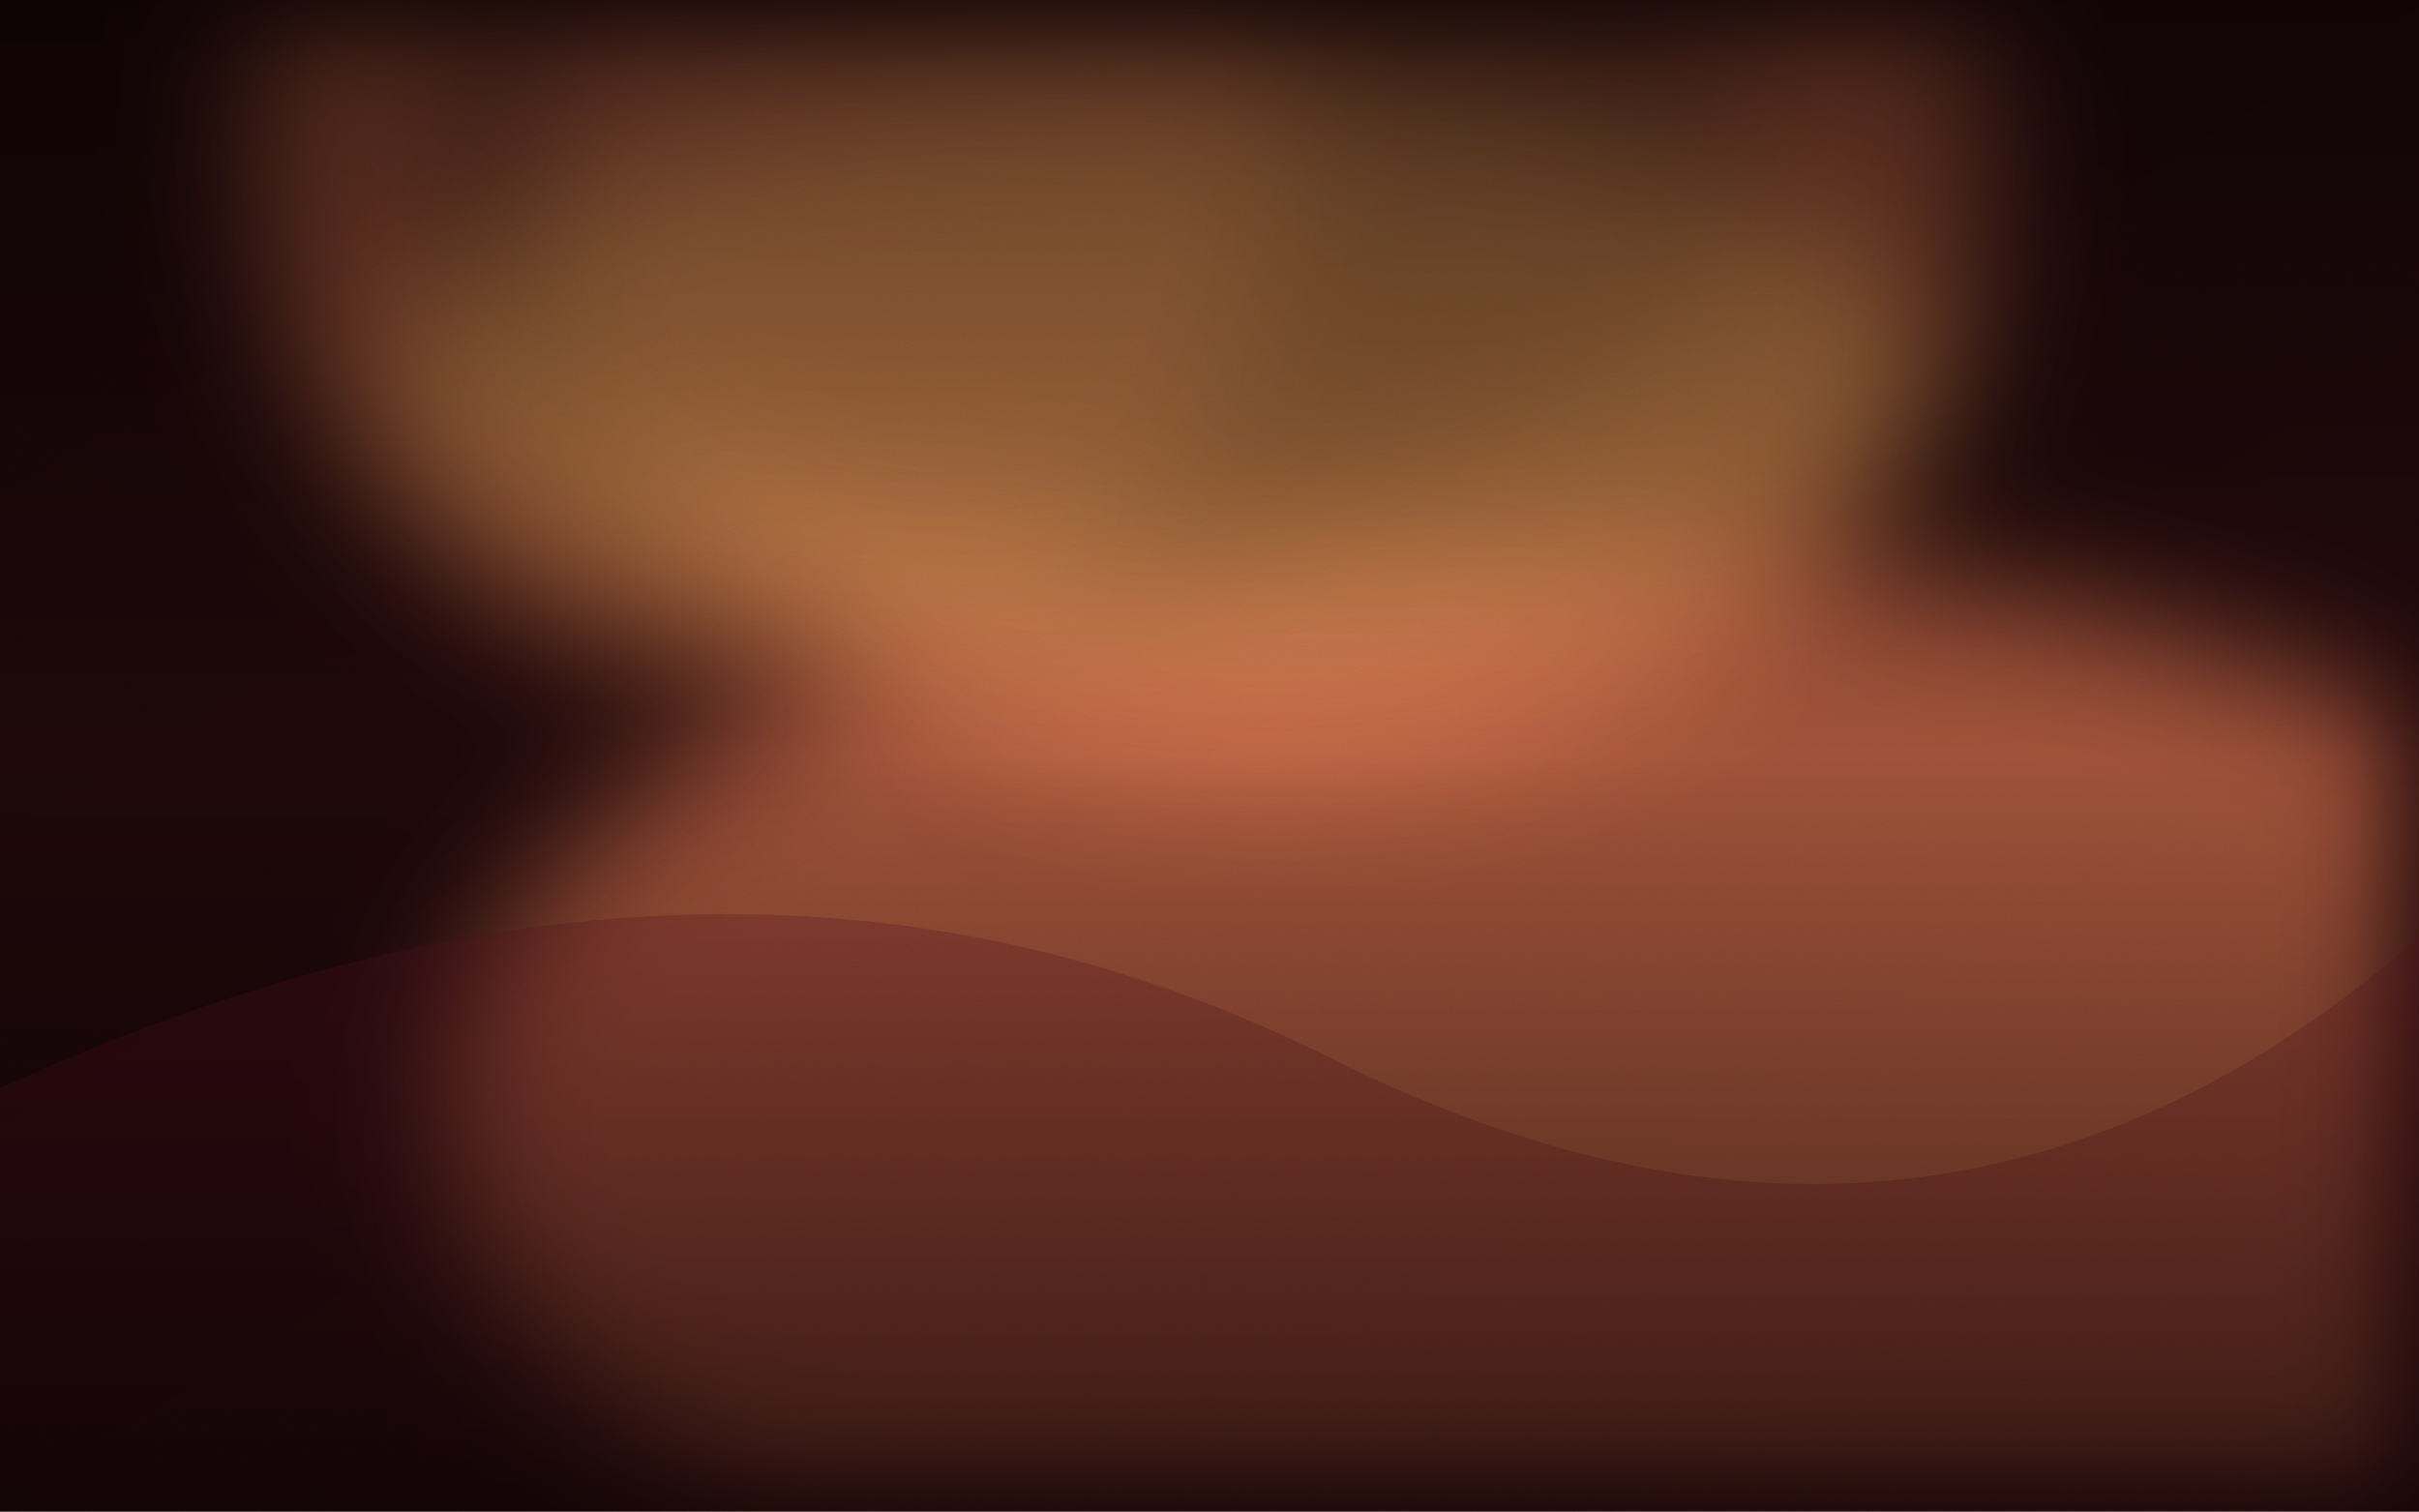
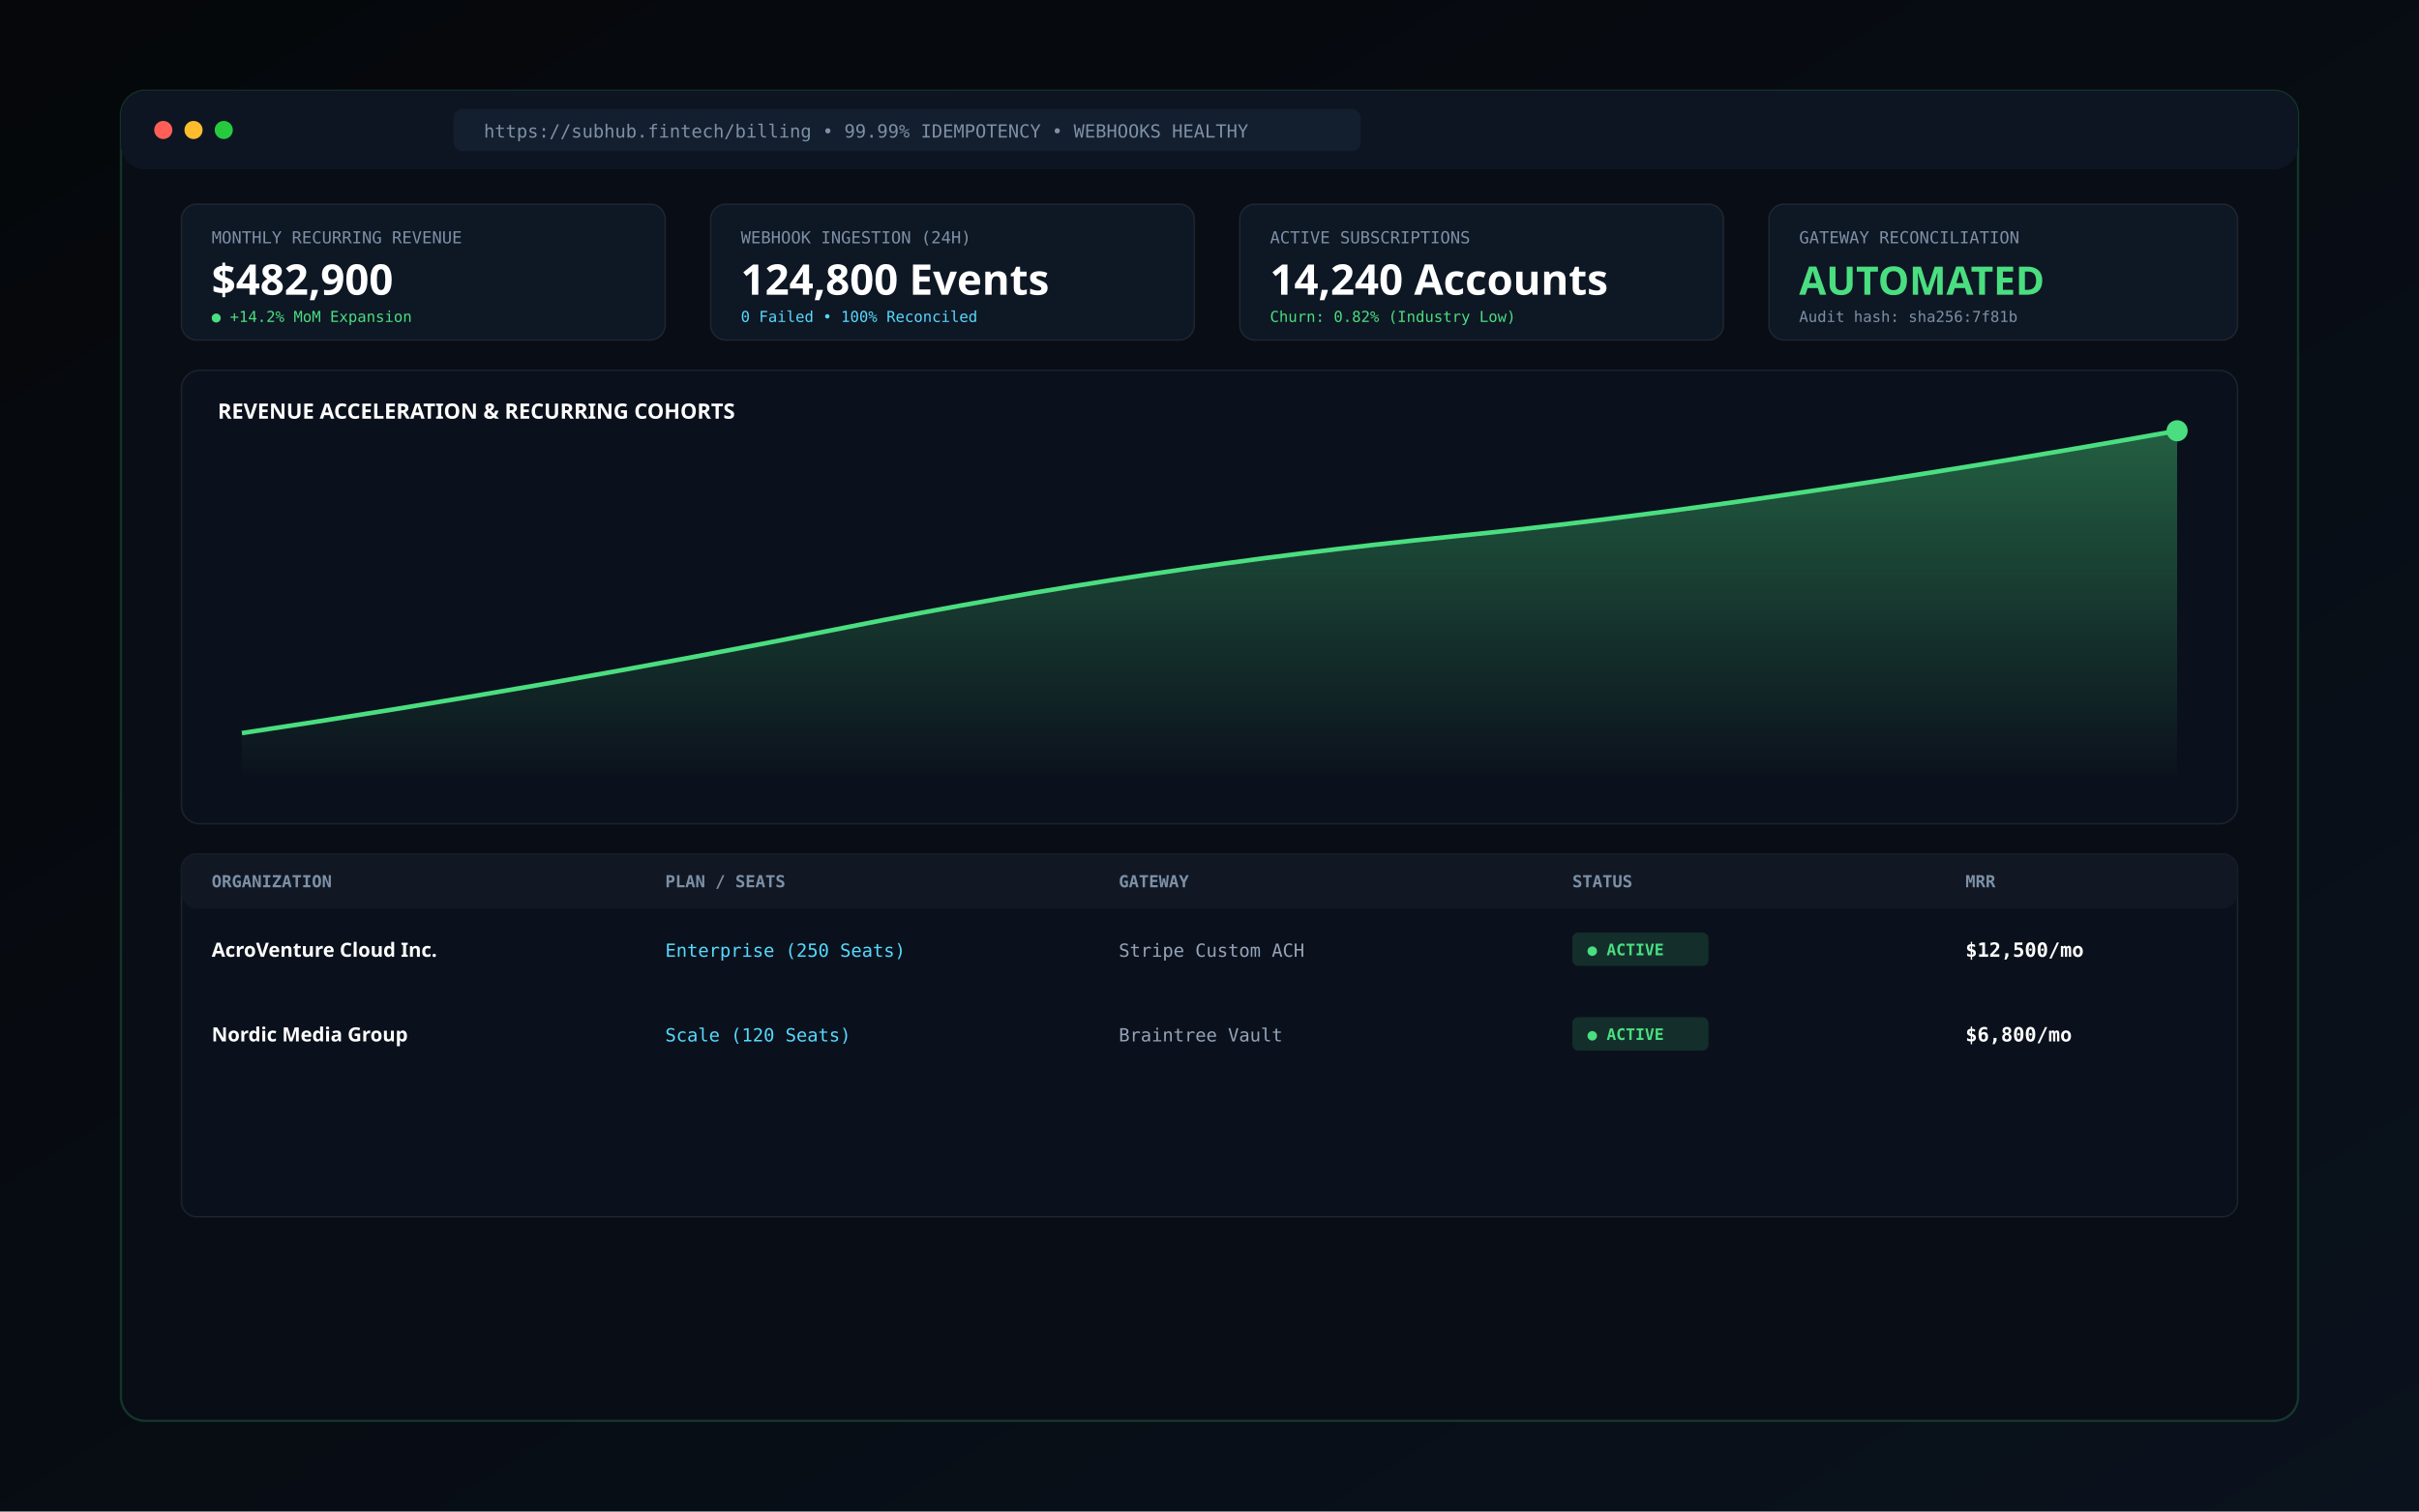
- <svg xmlns="http://www.w3.org/2000/svg" viewBox="0 0 1600 1000" width="1600" height="1000" role="img" aria-label="web-3 cover">
+ <svg xmlns="http://www.w3.org/2000/svg" viewBox="0 0 1600 1000" width="1600" height="1000">
  <defs>
-     <linearGradient id="bg" x1="0" y1="0" x2="1" y2="1">
-       <stop offset="0" stop-color="#1b0709" />
-       <stop offset="1" stop-color="#240a0d" />
+     <linearGradient id="bgW3" x1="0" y1="0" x2="1" y2="1">
+       <stop offset="0%" stop-color="#05070a" />
+       <stop offset="100%" stop-color="#0a121d" />
    </linearGradient>
-     <radialGradient id="core">
-       <stop offset="0" stop-color="#ffffff" stop-opacity="0.95" />
-       <stop offset="1" stop-color="#ff8a5b" stop-opacity="0" />
-     </radialGradient>
-     <filter id="soft" x="-30%" y="-30%" width="160%" height="160%">
-       <feGaussianBlur stdDeviation="45" />
-     </filter>
-     <filter id="grain">
-       <feTurbulence type="fractalNoise" baseFrequency="0.9" numOctaves="3" stitchTiles="stitch" />
-       <feColorMatrix type="saturate" values="0" />
-     </filter>
-     <linearGradient id="vig" x1="0" y1="0" x2="0" y2="1">
-       <stop offset="0" stop-color="#000" stop-opacity="0.45" />
-       <stop offset="0.5" stop-color="#000" stop-opacity="0" />
-       <stop offset="1" stop-color="#000" stop-opacity="0.6" />
+     <linearGradient id="mrrGrad" x1="0" y1="0" x2="0" y2="1">
+       <stop offset="0%" stop-color="#4ade80" stop-opacity="0.38" />
+       <stop offset="100%" stop-color="#4ade80" stop-opacity="0" />
    </linearGradient>
  </defs>
-   <rect width="1600" height="1000" fill="url(#bg)" />
-   <g filter="url(#soft)">
-     <ellipse cx="839.36" cy="109.21" rx="478.65" ry="410.13" fill="#ff8a5b" opacity="0.45" />
-     <ellipse cx="507.8" cy="80.33" rx="341.68" ry="368.03" fill="#ff8a5b" opacity="0.45" />
-     <ellipse cx="713.56" cy="109.58" rx="464.52" ry="237.84" fill="#240a0d" opacity="0.31" />
-     <ellipse cx="1048.83" cy="738.94" rx="755.35" ry="374.78" fill="#ff8a5b" opacity="0.56" />
-     <ellipse cx="770.29" cy="246.8" rx="507.42" ry="184.81" fill="#ffd166" opacity="0.3" />
+   <rect width="1600" height="1000" fill="url(#bgW3)" />
+   <g transform="translate(80, 60)">
+     <rect width="1440" height="880" rx="16" fill="#080d16" stroke="rgba(74,222,128,0.2)" stroke-width="1.5" />
+     <rect width="1440" height="52" rx="16" fill="#0d1522" />
+     <circle cx="28" cy="26" r="6" fill="#ff5f56" />
+     <circle cx="48" cy="26" r="6" fill="#ffbd2e" />
+     <circle cx="68" cy="26" r="6" fill="#27c93f" />
+     <rect x="220" y="12" width="600" height="28" rx="6" fill="#131e2e" />
+     <text x="240" y="31" font-family="monospace" font-size="12" fill="#7d90a6">https://subhub.fintech/billing • 99.99% IDEMPOTENCY • WEBHOOKS HEALTHY</text>
+     <g transform="translate(40, 75)">
+       <g>
+         <rect width="320" height="90" rx="10" fill="#0e1724" stroke="rgba(255,255,255,0.08)" />
+         <text x="20" y="26" font-family="monospace" font-size="11" fill="#7d90a6">MONTHLY RECURRING REVENUE</text>
+         <text x="20" y="60" font-family="sans-serif" font-size="28" font-weight="bold" fill="#ffffff">$482,900</text>
+         <text x="20" y="78" font-family="monospace" font-size="10" fill="#4ade80">● +14.2% MoM Expansion</text>
+       </g>
+       <g transform="translate(350, 0)">
+         <rect width="320" height="90" rx="10" fill="#0e1724" stroke="rgba(255,255,255,0.08)" />
+         <text x="20" y="26" font-family="monospace" font-size="11" fill="#7d90a6">WEBHOOK INGESTION (24H)</text>
+         <text x="20" y="60" font-family="sans-serif" font-size="28" font-weight="bold" fill="#ffffff">124,800 Events</text>
+         <text x="20" y="78" font-family="monospace" font-size="10" fill="#56d9fe">0 Failed • 100% Reconciled</text>
+       </g>
+       <g transform="translate(700, 0)">
+         <rect width="320" height="90" rx="10" fill="#0e1724" stroke="rgba(255,255,255,0.08)" />
+         <text x="20" y="26" font-family="monospace" font-size="11" fill="#7d90a6">ACTIVE SUBSCRIPTIONS</text>
+         <text x="20" y="60" font-family="sans-serif" font-size="28" font-weight="bold" fill="#ffffff">14,240 Accounts</text>
+         <text x="20" y="78" font-family="monospace" font-size="10" fill="#4ade80">Churn: 0.82% (Industry Low)</text>
+       </g>
+       <g transform="translate(1050, 0)">
+         <rect width="310" height="90" rx="10" fill="#0e1724" stroke="rgba(255,255,255,0.08)" />
+         <text x="20" y="26" font-family="monospace" font-size="11" fill="#7d90a6">GATEWAY RECONCILIATION</text>
+         <text x="20" y="60" font-family="sans-serif" font-size="26" font-weight="bold" fill="#4ade80">AUTOMATED</text>
+         <text x="20" y="78" font-family="monospace" font-size="10" fill="#7d90a6">Audit hash: sha256:7f81b</text>
+       </g>
+       <g transform="translate(0, 110)">
+         <rect width="1360" height="300" rx="12" fill="#0b111c" stroke="rgba(255,255,255,0.08)" />
+         <text x="24" y="32" font-family="sans-serif" font-size="14" font-weight="bold" fill="#ffffff">REVENUE ACCELERATION &amp; RECURRING COHORTS</text>
+         <path d="M40,240 Q 240,210 440,170 T 840,110 T 1320,40 L 1320,270 L 40,270 Z" fill="url(#mrrGrad)" />
+         <path d="M40,240 Q 240,210 440,170 T 840,110 T 1320,40" fill="none" stroke="#4ade80" stroke-width="3" />
+         <circle cx="1320" cy="40" r="7" fill="#4ade80" />
+       </g>
+       <g transform="translate(0, 430)">
+         <rect width="1360" height="240" rx="10" fill="#0b111c" stroke="rgba(255,255,255,0.08)" />
+         <rect width="1360" height="36" rx="10" fill="#111824" />
+         <text x="20" y="22" font-family="monospace" font-size="11" font-weight="bold" fill="#7d90a6">ORGANIZATION</text>
+         <text x="320" y="22" font-family="monospace" font-size="11" font-weight="bold" fill="#7d90a6">PLAN / SEATS</text>
+         <text x="620" y="22" font-family="monospace" font-size="11" font-weight="bold" fill="#7d90a6">GATEWAY</text>
+         <text x="920" y="22" font-family="monospace" font-size="11" font-weight="bold" fill="#7d90a6">STATUS</text>
+         <text x="1180" y="22" font-family="monospace" font-size="11" font-weight="bold" fill="#7d90a6">MRR</text>
+         <g transform="translate(0, 36)">
+           <text x="20" y="32" font-family="sans-serif" font-size="13" font-weight="bold" fill="#ffffff">AcroVenture Cloud Inc.</text>
+           <text x="320" y="32" font-family="monospace" font-size="12" fill="#56d9fe">Enterprise (250 Seats)</text>
+           <text x="620" y="32" font-family="monospace" font-size="12" fill="#94a3b8">Stripe Custom ACH</text>
+           <rect x="920" y="16" width="90" height="22" rx="4" fill="rgba(74,222,128,0.15)" />
+           <text x="930" y="31" font-family="monospace" font-size="10.5" font-weight="bold" fill="#4ade80">● ACTIVE</text>
+           <text x="1180" y="32" font-family="monospace" font-size="13" font-weight="bold" fill="#ffffff">$12,500/mo</text>
+         </g>
+         <g transform="translate(0, 92)">
+           <text x="20" y="32" font-family="sans-serif" font-size="13" font-weight="bold" fill="#ffffff">Nordic Media Group</text>
+           <text x="320" y="32" font-family="monospace" font-size="12" fill="#56d9fe">Scale (120 Seats)</text>
+           <text x="620" y="32" font-family="monospace" font-size="12" fill="#94a3b8">Braintree Vault</text>
+           <rect x="920" y="16" width="90" height="22" rx="4" fill="rgba(74,222,128,0.15)" />
+           <text x="930" y="31" font-family="monospace" font-size="10.5" font-weight="bold" fill="#4ade80">● ACTIVE</text>
+           <text x="1180" y="32" font-family="monospace" font-size="13" font-weight="bold" fill="#ffffff">$6,800/mo</text>
+         </g>
+       </g>
+     </g>
  </g>
-   <g opacity="0.5">
-     <path d="M0 720 Q 480 500 880 700 T 1600 620 L 1600 1000 L 0 1000 Z" fill="#5c1220" opacity="0.55" />
-   </g>
-   <rect width="1600" height="1000" fill="url(#vig)" />
-   <rect width="1600" height="1000" filter="url(#grain)" opacity="0.09" style="mix-blend-mode:overlay" />
</svg>
